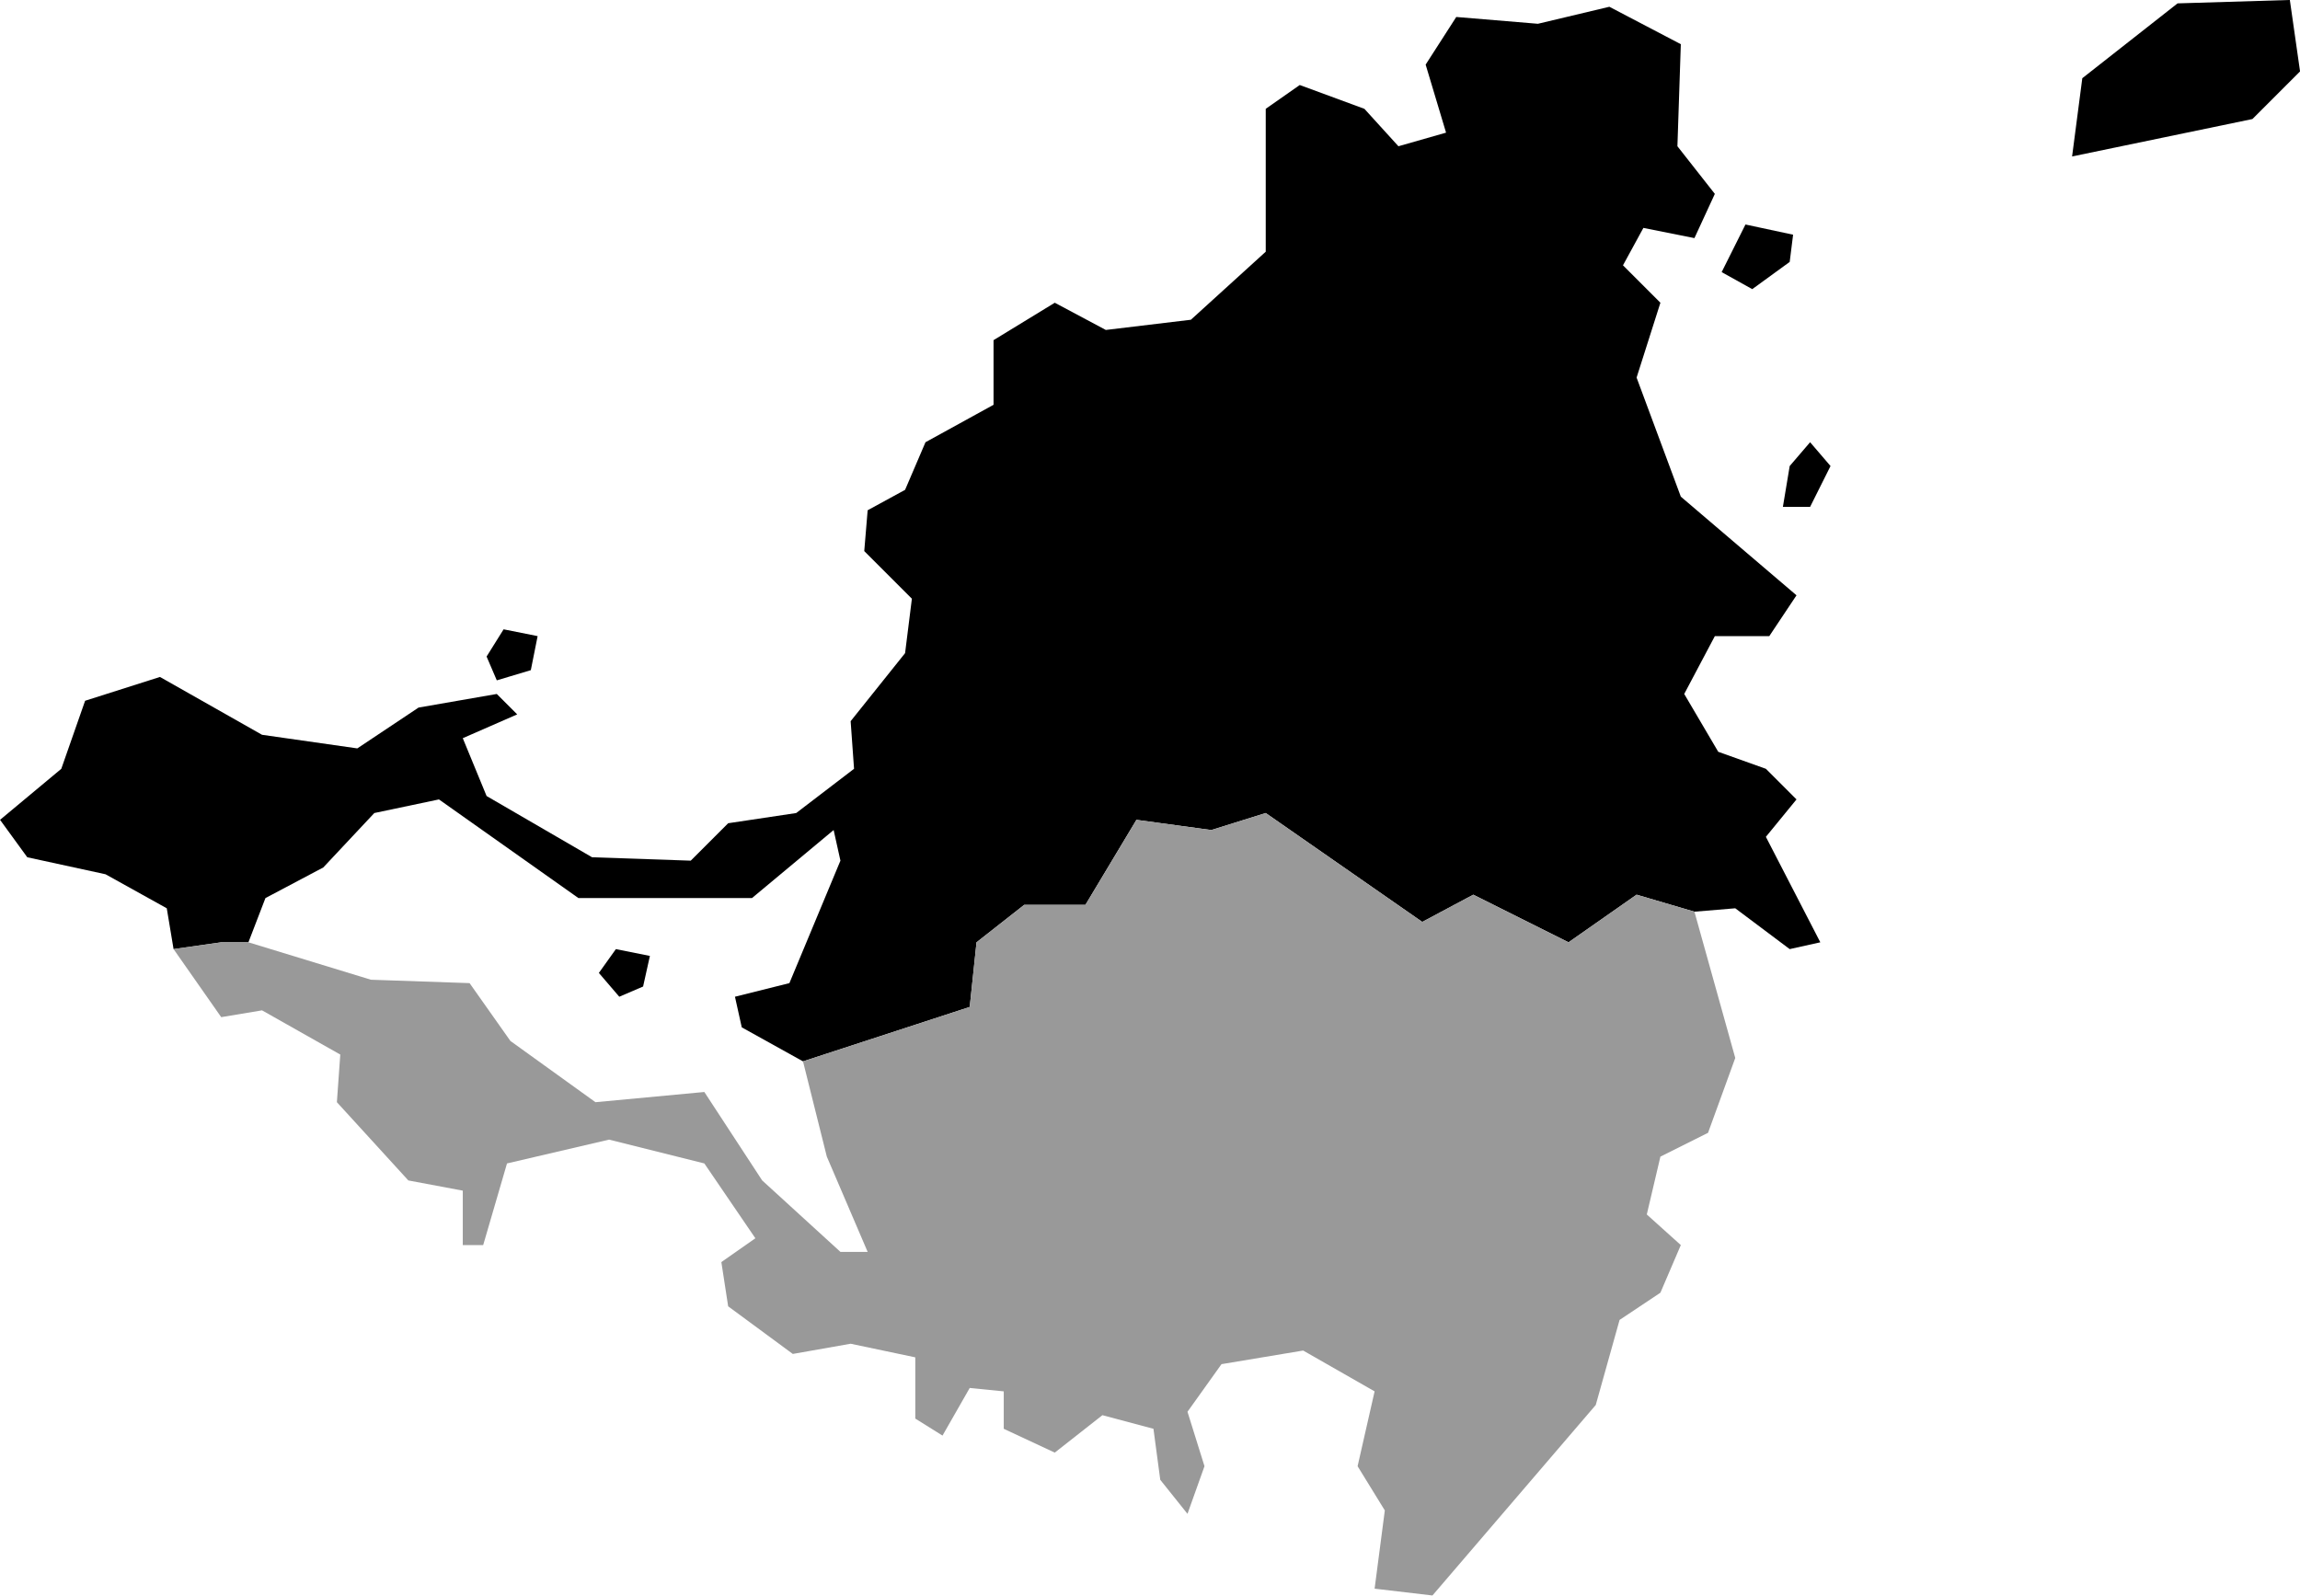
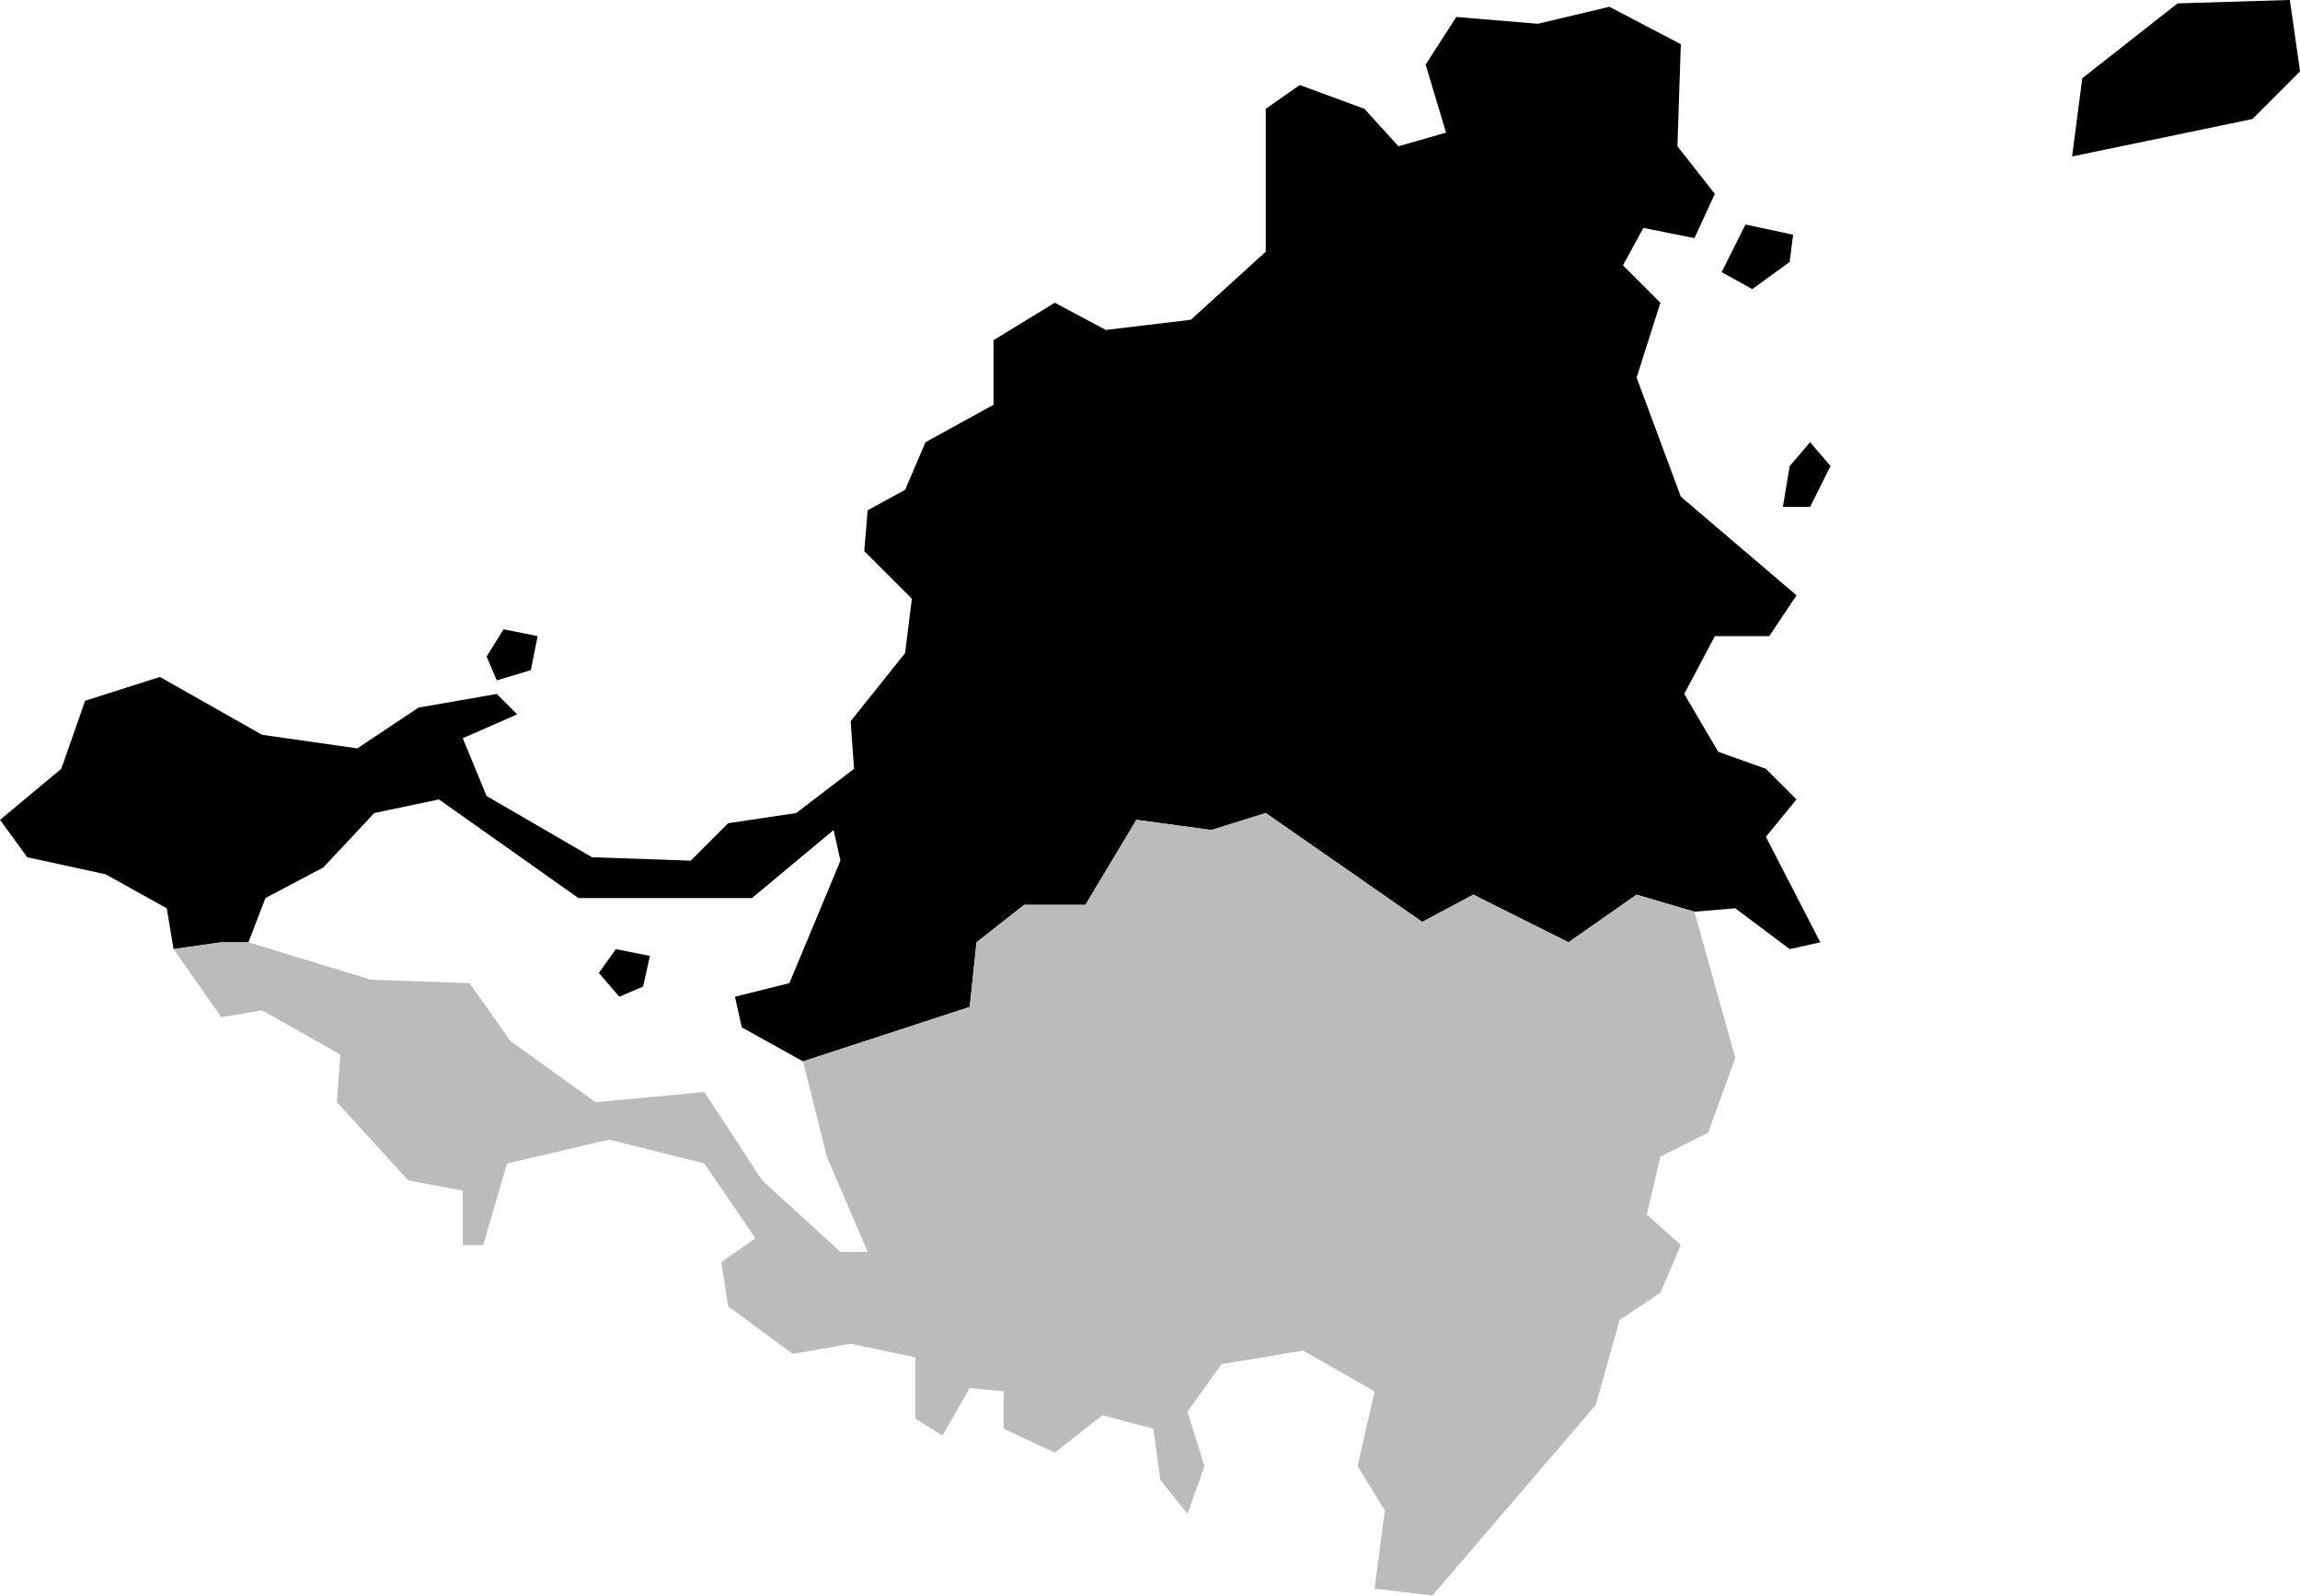
<svg xmlns="http://www.w3.org/2000/svg" viewBox="407.097 382.635 0.676 0.469">
  <path d="M407.623,382.772l0.006-0.007l0.006,0.007l-0.006,0.012h-0.008L407.623,382.772z M407.759,382.67l0.014-0.014l-0.003-0.021l-0.033,0.001l-0.028,0.022l-0.003,0.023L407.759,382.67z M407.612,382.72l0.011-0.008l0.001-0.008l-0.014-0.003l-0.007,0.014L407.612,382.72z M407.243,382.835l0.01-0.003l0.002-0.01l-0.01-0.002l-0.005,0.008L407.243,382.835z M407.279,382.928l0.007-0.003l0.002-0.009l-0.01-0.002l-0.005,0.007L407.279,382.928z M407.623,382.772l0.006-0.007l0.006,0.007l-0.006,0.012h-0.008L407.623,382.772z M407.759,382.67l0.014-0.014l-0.003-0.021l-0.033,0.001l-0.028,0.022l-0.003,0.023L407.759,382.67z M407.612,382.72l0.011-0.008l0.001-0.008l-0.014-0.003l-0.007,0.014L407.612,382.72z M407.243,382.835l0.01-0.003l0.002-0.01l-0.01-0.002l-0.005,0.008L407.243,382.835z M407.279,382.928l0.007-0.003l0.002-0.009l-0.01-0.002l-0.005,0.007L407.279,382.928z M407.333,382.947l0.049-0.016l0.002-0.019l0.014-0.011h0.018l0.015-0.025l0.022,0.003l0.016-0.005l0.046,0.032l0.015-0.008l0.028,0.014l0.02-0.014l0.017,0.005l0.012-0.001l0.016,0.012l0.009-0.002l-0.016-0.031l0.009-0.011l-0.009-0.009l-0.014-0.005l-0.01-0.017l0.009-0.017h0.016l0.008-0.012l-0.034-0.029l-0.013-0.035l0.007-0.022l-0.011-0.011l0.006-0.011l0.015,0.003l0.006-0.013l-0.011-0.014l0.001-0.03l-0.021-0.011l-0.021,0.005l-0.024-0.002l-0.009,0.014l0.006,0.02l-0.014,0.004l-0.01-0.011l-0.019-0.007l-0.01,0.007v0.042l-0.022,0.02l-0.025,0.003l-0.015-0.008l-0.018,0.011v0.019l-0.02,0.011l-0.006,0.014l-0.011,0.006l-0.001,0.012l0.014,0.014l-0.002,0.016l-0.016,0.02l0.001,0.014l-0.017,0.013l-0.02,0.003l-0.011,0.011l-0.029-0.001l-0.031-0.018l-0.007-0.017l0.016-0.007l-0.006-0.006l-0.023,0.004l-0.018,0.012l-0.028-0.004l-0.03-0.017l-0.022,0.007l-0.007,0.02l-0.018,0.015l0.008,0.011l0.023,0.005l0.018,0.01l0.002,0.012l0.014-0.002h0.008l0.005-0.013l0.017-0.009l0.015-0.016l0.019-0.004l0.041,0.029h0.051l0.024-0.02l0.002,0.009l-0.015,0.036l-0.016,0.004l0.002,0.009l0.018,0.01L407.333,382.947z" />
-   <path fill="#999" d="M407.333,382.947l0.049-0.016l0.002-0.019l0.014-0.011h0.018l0.015-0.025l0.022,0.003l0.016-0.005l0.046,0.032l0.015-0.008l0.028,0.014l0.02-0.014l0.017,0.005l0.012,0.043l-0.008,0.022l-0.014,0.007l-0.004,0.017l0.01,0.009l-0.006,0.014l-0.012,0.008l-0.007,0.025l-0.048,0.056l-0.017-0.002l0.003-0.023l-0.008-0.013l0.005-0.022l-0.021-0.012l-0.024,0.004l-0.01,0.014l0.005,0.016l-0.005,0.014l-0.008-0.01l-0.002-0.015l-0.015-0.004l-0.014,0.011l-0.015-0.007v-0.011l-0.01-0.001l-0.008,0.014l-0.008-0.005v-0.018l-0.019-0.004l-0.017,0.003l-0.019-0.014l-0.002-0.013l0.01-0.007l-0.015-0.022l-0.028-0.007l-0.03,0.007l-0.007,0.024h-0.006v-0.016l-0.016-0.003l-0.021-0.023l0.001-0.014l-0.023-0.013l-0.012,0.002l-0.014-0.02l0.014-0.002h0.008l0.036,0.011l0.029,0.001l0.012,0.017l0.025,0.018l0.032-0.003l0.017,0.026l0.023,0.021h0.008l-0.012-0.028l-0.007-0.028L407.333,382.947z" />
+   <path fill="#bbb" d="M407.333,382.947l0.049-0.016l0.002-0.019l0.014-0.011h0.018l0.015-0.025l0.022,0.003l0.016-0.005l0.046,0.032l0.015-0.008l0.028,0.014l0.02-0.014l0.017,0.005l0.012,0.043l-0.008,0.022l-0.014,0.007l-0.004,0.017l0.01,0.009l-0.006,0.014l-0.012,0.008l-0.007,0.025l-0.048,0.056l-0.017-0.002l0.003-0.023l-0.008-0.013l0.005-0.022l-0.021-0.012l-0.024,0.004l-0.01,0.014l0.005,0.016l-0.005,0.014l-0.008-0.01l-0.002-0.015l-0.015-0.004l-0.014,0.011l-0.015-0.007v-0.011l-0.01-0.001l-0.008,0.014l-0.008-0.005v-0.018l-0.019-0.004l-0.017,0.003l-0.019-0.014l-0.002-0.013l0.01-0.007l-0.015-0.022l-0.028-0.007l-0.03,0.007l-0.007,0.024h-0.006v-0.016l-0.016-0.003l-0.021-0.023l0.001-0.014l-0.023-0.013l-0.012,0.002l-0.014-0.02l0.014-0.002h0.008l0.036,0.011l0.029,0.001l0.012,0.017l0.025,0.018l0.032-0.003l0.017,0.026l0.023,0.021h0.008l-0.012-0.028l-0.007-0.028L407.333,382.947z" />
</svg>
